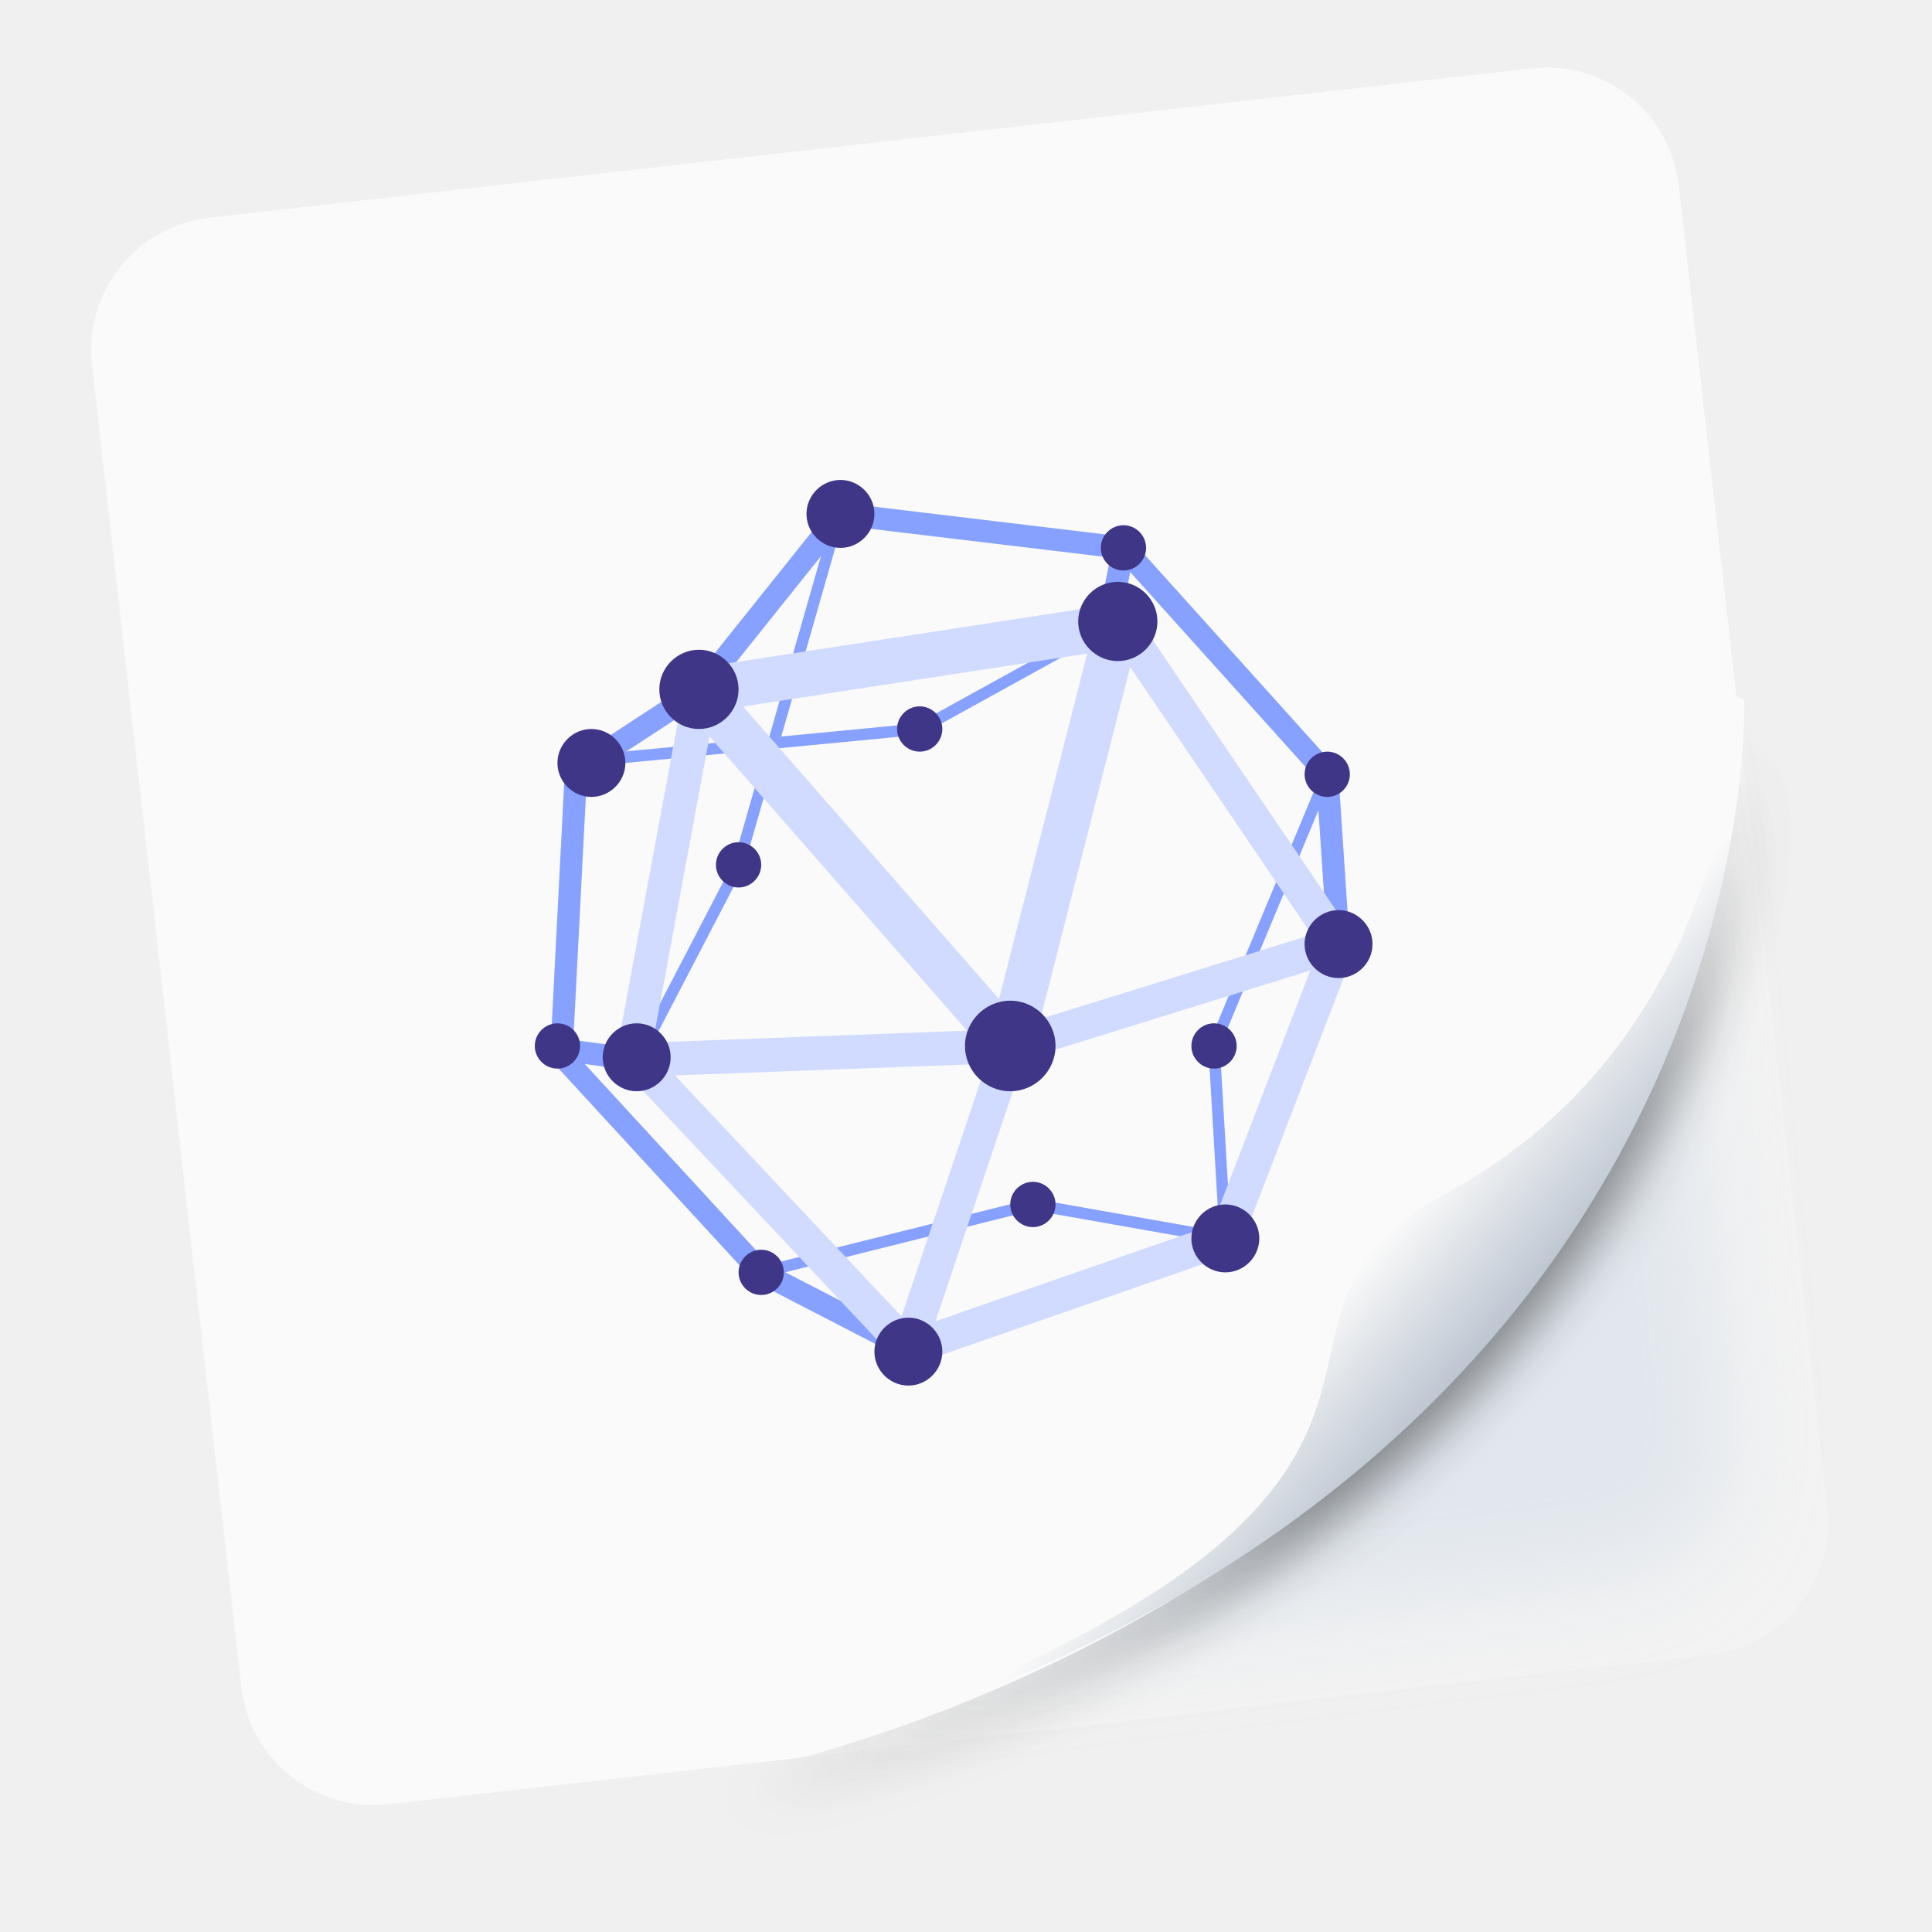
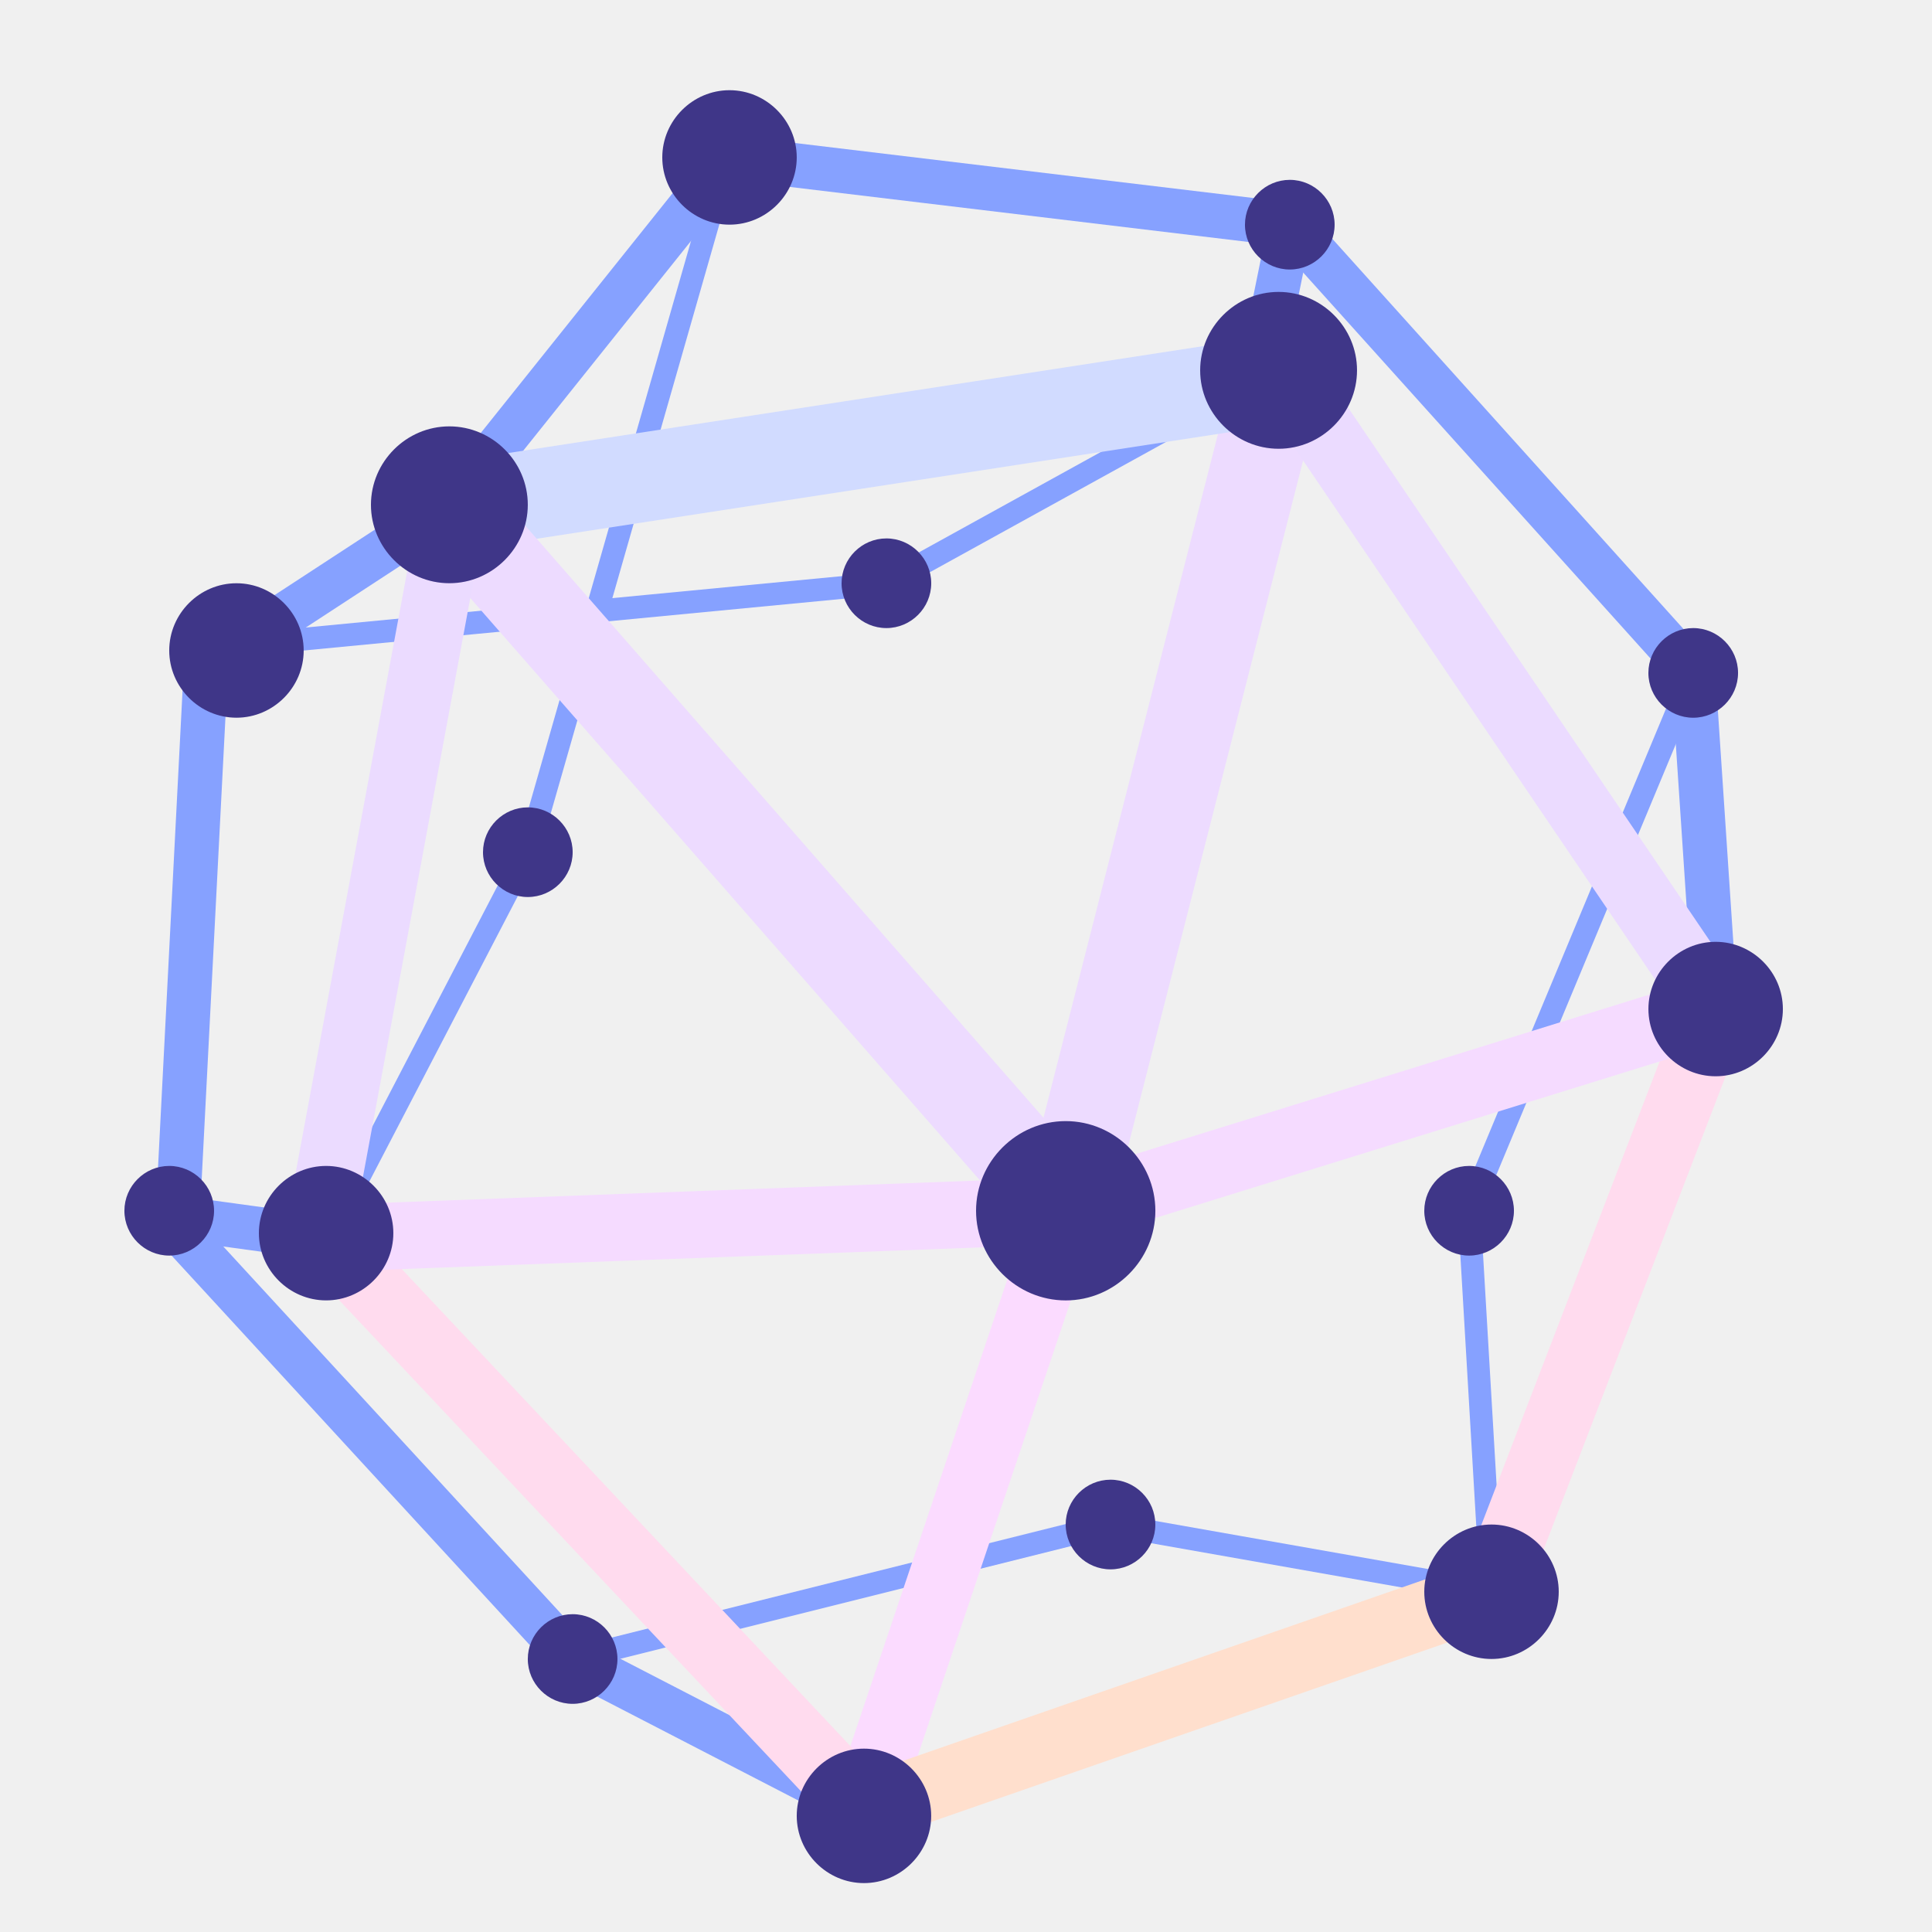
<svg xmlns="http://www.w3.org/2000/svg" width="64" height="64" version="1.1" id="svg85">
  <defs id="defs25">
    <style type="text/css" id="style4" />
    <style type="text/css" id="style6" />
    <style type="text/css" id="style8" />
    <style type="text/css" id="style10" />
    <style type="text/css" id="style12" />
    <linearGradient id="linearGradient938" x1="80.368" x2="82.141" y1="13.177" y2="14.704" gradientTransform="matrix(3.6342 0 0 3.6342 -246.71 -6.3936)" gradientUnits="userSpaceOnUse">
      <stop stop-color="#fafafa" offset="0" id="stop14" />
      <stop stop-color="#90a0b3" offset="1" id="stop16" />
    </linearGradient>
    <filter id="filter1066" x="-.064" y="-.057" width="1.128" height="1.113" color-interpolation-filters="sRGB">
      <feGaussianBlur stdDeviation="0.227" id="feGaussianBlur19" />
    </filter>
    <filter id="filter1100" x="-.122" y="-.118" width="1.244" height="1.237" color-interpolation-filters="sRGB">
      <feGaussianBlur stdDeviation="0.476" id="feGaussianBlur22" />
    </filter>
  </defs>
-   <g transform="matrix(3.7796 0 0 3.7796 86.509 6.5083)" fill="#5e4aa6" stroke-width=".265" id="g57">
-     <g transform="translate(-.0272 .0065001)" id="g35">
+   <g transform="matrix(7.482714,0,0,7.482714,140.3161,-15.60292)" id="g57" style="fill:#5e4aa6;stroke-width:0.265">
+     <g transform="translate(-0.0272,0.0065001)" id="g35">
      <circle cx="-330.35" cy="-328.38" r="0" id="circle27" />
      <circle cx="-312.11" cy="-326.25" r="0" id="circle29" />
      <circle cx="-306.02" cy="-333.07" r="0" id="circle31" />
      <circle cx="-308.84" cy="-326.01" r="0" id="circle33" />
    </g>
-     <g transform="translate(-.0272 .0065001)" id="g45">
+     <g transform="translate(-0.0272,0.0065001)" id="g45">
      <circle cx="-330.35" cy="-328.38" r="0" id="circle37" />
      <circle cx="-312.11" cy="-326.25" r="0" id="circle39" />
      <circle cx="-306.02" cy="-333.07" r="0" id="circle41" />
      <circle cx="-308.84" cy="-326.01" r="0" id="circle43" />
    </g>
-     <g transform="translate(-.02705 .0064503)" id="g55">
+     <g transform="translate(-0.02705,0.0064503)" id="g55">
      <circle cx="-330.35" cy="-328.38" r="0" id="circle47" />
      <circle cx="-312.11" cy="-326.25" r="0" id="circle49" />
      <circle cx="-306.02" cy="-333.07" r="0" id="circle51" />
      <circle cx="-308.84" cy="-326.01" r="0" id="circle53" />
    </g>
  </g>
  <style type="text/css" id="style59">.st0{opacity:0.15;fill:#45413C;}
	.st1{fill:#FFE500;}
	.st2{fill:#EBCB00;}
	.st3{fill:none;stroke:#45413C;stroke-linecap:round;stroke-linejoin:round;stroke-miterlimit:10;}
	.st4{fill:#FFAA54;}
	.st5{fill:#FF8A14;}
	.st6{fill:#FFB0CA;stroke:#45413C;stroke-linecap:round;stroke-linejoin:round;stroke-miterlimit:10;}
	.st7{fill:#FF87AF;stroke:#45413C;stroke-linecap:round;stroke-linejoin:round;stroke-miterlimit:10;}
	.st8{fill:#FFCC99;}
	.st9{fill:#FFFFFF;}
	.st10{fill:#F0F0F0;}
	.st11{fill:#BF8256;}
	.st12{fill:#915E3A;}
	.st13{fill:#DEA47A;}
	.st14{fill:#F0D5A8;}
	.st15{fill:#DEBB7E;}
	.st16{fill:#F7E5C6;}
	.st17{fill:#FF8A14;stroke:#45413C;stroke-linecap:round;stroke-linejoin:round;stroke-miterlimit:10;}
	.st18{fill:#FFF5E3;}
	.st19{fill:#FFF48C;}
	.st20{fill:#FFFACF;}
	.st21{fill:#FFFCE5;}
	.st22{fill:#FF87AF;}
	.st23{fill:#FFB0CA;}
	.st24{fill:#FFE500;stroke:#45413C;stroke-linecap:round;stroke-linejoin:round;stroke-miterlimit:10;}
	.st25{fill:#9CEB60;stroke:#45413C;stroke-linecap:round;stroke-linejoin:round;stroke-miterlimit:10;}
	.st26{fill:#FFFACF;stroke:#45413C;stroke-linecap:round;stroke-linejoin:round;stroke-miterlimit:10;}
	.st27{fill:#00F5BC;stroke:#45413C;stroke-linecap:round;stroke-linejoin:round;stroke-miterlimit:10;}
	.st28{fill:#BF8256;stroke:#45413C;stroke-linecap:round;stroke-linejoin:round;stroke-miterlimit:10;}
	.st29{fill:#FFE3CF;stroke:#45413C;stroke-linecap:round;stroke-linejoin:round;stroke-miterlimit:10;}
	.st30{fill:#FF6242;}
	.st31{fill:#FF866E;}
	.st32{fill:none;stroke:#E04122;stroke-linecap:round;stroke-linejoin:round;stroke-miterlimit:10;}
	.st33{fill:#FFFEF2;stroke:#45413C;stroke-linecap:round;stroke-linejoin:round;stroke-miterlimit:10;}
	.st34{fill:#FF6242;stroke:#45413C;stroke-linecap:round;stroke-linejoin:round;stroke-miterlimit:10;}
	.st35{fill:#FFA694;}
	.st36{fill:#FFFFFF;stroke:#45413C;stroke-linecap:round;stroke-linejoin:round;stroke-miterlimit:10;}
	.st37{fill:#FFFEF2;}
	.st38{fill:#FF6196;}
	.st39{fill:#B89558;}
	.st40{fill:none;stroke:#915E3A;stroke-linecap:round;stroke-linejoin:round;stroke-miterlimit:10;}
	.st41{fill:#DEBB7E;stroke:#45413C;stroke-linecap:round;stroke-linejoin:round;stroke-miterlimit:10;}
	.st42{fill:#6DD627;stroke:#45413C;stroke-linecap:round;stroke-linejoin:round;stroke-miterlimit:10;}
	.st43{fill:#E5F8FF;}
	.st44{fill:#E8F4FA;}
	.st45{fill:#E8F4FA;stroke:#45413C;stroke-linecap:round;stroke-linejoin:round;stroke-miterlimit:10;}
	.st46{fill:#FFCCDD;}
	.st47{fill:#E5F8FF;stroke:#45413C;stroke-linecap:round;stroke-linejoin:round;stroke-miterlimit:10;}
	.st48{fill:#00B8F0;stroke:#45413C;stroke-linecap:round;stroke-linejoin:round;stroke-miterlimit:10;}
	.st49{fill:#00B8F0;}
	.st50{fill:#4ACFFF;}
	.st51{fill:#E04122;}
	.st52{fill:#E04122;stroke:#45413C;stroke-linecap:round;stroke-linejoin:round;stroke-miterlimit:10;}
	.st53{fill:#87898C;}
	.st54{fill:#BDBEC0;}
	.st55{fill:#656769;}
	.st56{fill:#525252;}
	.st57{fill:#FFF48C;stroke:#45413C;stroke-linecap:round;stroke-linejoin:round;stroke-miterlimit:10;}
	.st58{fill:#6DD627;}
	.st59{fill:#EB6D00;}
	.st60{fill:#46B000;}
	.st61{fill:#80DDFF;}
	.st62{fill:#DAEDF7;}
	.st63{fill:#BF8DF2;stroke:#45413C;stroke-linecap:round;stroke-linejoin:round;stroke-miterlimit:10;}
	.st64{fill:#9F5AE5;stroke:#45413C;stroke-linecap:round;stroke-linejoin:round;stroke-miterlimit:10;}
	.st65{fill:#C8FFA1;}
	.st66{fill:#E4FFD1;}
	.st67{fill:#9CEB60;}
	.st68{fill:#E5FEFF;}
	.st69{fill:#B8ECFF;}
	.st70{fill:#E0E0E0;stroke:#45413C;stroke-linecap:round;stroke-linejoin:round;stroke-miterlimit:10;}
	.st71{fill:#E0E0E0;}
	.st72{fill:none;stroke:#4F4B45;stroke-linejoin:round;stroke-miterlimit:10;}
	.st73{fill:none;stroke:#4F4B45;stroke-linecap:round;stroke-linejoin:round;stroke-miterlimit:10;}
	.st74{fill:#E0366F;stroke:#45413C;stroke-linecap:round;stroke-linejoin:round;stroke-miterlimit:10;}
	.st75{fill:none;stroke:#45413C;stroke-miterlimit:10;}
	.st76{fill:#FF866E;stroke:#45413C;stroke-linecap:round;stroke-linejoin:round;stroke-miterlimit:10;}
	.st77{fill:#45413C;stroke:#45413C;stroke-linecap:round;stroke-linejoin:round;stroke-miterlimit:10;}
	.st78{fill:#9F5AE5;}
	.st79{fill:#803EC2;}
	.st80{fill:#803EC2;stroke:#45413C;stroke-linecap:round;stroke-linejoin:round;stroke-miterlimit:10;}
	.st81{fill:#BF8DF2;}
	.st82{fill:#FFAA54;stroke:#45413C;stroke-linecap:round;stroke-linejoin:round;stroke-miterlimit:10;}
	.st83{fill:none;stroke:#45413C;stroke-linejoin:round;stroke-miterlimit:10;}
	.st84{fill:#FFCCDD;stroke:#45413C;stroke-linecap:round;stroke-linejoin:round;stroke-miterlimit:10;}
	.st85{fill:#FF6196;stroke:#45413C;stroke-linecap:round;stroke-linejoin:round;stroke-miterlimit:10;}
	.st86{fill:#FFE5EE;}
	.st87{fill:#F7E5C6;stroke:#45413C;stroke-linecap:round;stroke-linejoin:round;stroke-miterlimit:10;}
	.st88{fill:#E5FFF9;}
	.st89{fill:none;stroke:#45413C;stroke-width:1.006;stroke-linecap:round;stroke-linejoin:round;stroke-miterlimit:10;}
	.st90{fill:#4AEFF7;}
	.st91{fill:#A6FBFF;}
	.st92{fill:#E5FEFF;stroke:#45413C;stroke-linecap:round;stroke-linejoin:round;stroke-miterlimit:10;}
	.st93{fill:#46B000;stroke:#45413C;stroke-linecap:round;stroke-linejoin:round;stroke-miterlimit:10;}
	.st94{fill:#FFFFFF;stroke:#45413C;stroke-linejoin:round;stroke-miterlimit:10;}
	.st95{fill:#FFFFFF;stroke:#45413C;stroke-miterlimit:10;}
	.st96{fill:#009FD9;}
	.st97{fill:#00DFEB;}
	.st98{fill:#C0DCEB;stroke:#45413C;stroke-linecap:round;stroke-linejoin:round;stroke-miterlimit:10;}
	.st99{fill:#00DFEB;stroke:#45413C;stroke-linecap:round;stroke-linejoin:round;stroke-miterlimit:10;}
	.st100{fill:#FFE5EE;stroke:#45413C;stroke-linecap:round;stroke-linejoin:round;stroke-miterlimit:10;}
	.st101{fill:#8CA4B8;}
	.st102{fill:#ADC4D9;}
	.st103{fill:#656769;stroke:#45413C;stroke-linecap:round;stroke-linejoin:round;stroke-miterlimit:10;}
	.st104{fill:#F0F0F0;stroke:#45413C;stroke-linecap:round;stroke-linejoin:round;stroke-miterlimit:10;}
	.st105{fill:#C0DCEB;}
	.st106{fill:#45413C;}
	.st107{fill:#FFCABF;}
	.st108{fill:#87898C;stroke:#45413C;stroke-linecap:round;stroke-linejoin:round;stroke-miterlimit:10;}
	.st109{fill:#EBCB00;stroke:#45413C;stroke-linecap:round;stroke-linejoin:round;stroke-miterlimit:10;}</style>
-   <circle cx="-1248.7" cy="-1241.6" r="0" fill="#5e4aa6" id="circle61" />
-   <g transform="matrix(3.7796 0 0 3.7796 -5.9149e-5 -2.9142e-5)" fill="#5e4aa6" stroke-width=".265" id="g69">
+   <circle cx="-2503.082" cy="-2486.562" r="0" id="circle61" style="fill:#5e4aa6;stroke-width:1.98" />
+   <g transform="matrix(7.482714,0,0,7.482714,-30.95134,-28.48787)" id="g69" style="fill:#5e4aa6;stroke-width:0.265">
    <circle cx="-330.38" cy="-328.5" r="0" id="circle63" />
-     <circle cx="-39.462" cy="6.311" r="0" fill-rule="evenodd" id="circle65" />
-     <circle cx="-330.38" cy="-328.5" r="0" image-rendering="optimizeSpeed" id="circle67" />
+     <circle cx="-39.462" cy="6.312" r="0" id="circle65" style="fill-rule:evenodd" />
+     <circle cx="-330.38" cy="-328.5" r="0" id="circle67" style="image-rendering:optimizeSpeed" />
  </g>
-   <rect transform="rotate(-6.4422)" x="1.653" y="7.943" width="52.884" height="52.884" ry="4.411" fill="#f3f3f3" stroke-width="3.634" id="rect71" />
-   <path transform="matrix(3.9047 0 0 3.6648 -168.12 -11.586)" d="m57.818 9.829s0.054 3.078-2.664 4.541c-2.245 1.208 0.939 2.689-5.86 5.099 8.851-2.575 8.524-9.64 8.524-9.64z" fill="#141414" filter="url(#filter1066)" opacity=".3" id="path73" />
-   <path transform="matrix(3.1593 0 0 3.4556 -127.22 -11.477)" d="m57.594 9.732c-0.154 5.725-5.052 8.686-8.523 9.64l8.286-0.936c0.668-0.075 1.145-0.674 1.07-1.343z" fill="#9cb8d7" filter="url(#filter1100)" opacity=".2" id="path75" />
-   <path transform="matrix(3.794 0 0 3.5353 -161.57 -9.8822)" d="m57.818 9.829s0.054 3.078-2.664 4.541c-2.245 1.208 0.939 2.689-5.86 5.099 8.851-2.575 8.524-9.64 8.524-9.64z" fill="#141414" filter="url(#filter1066)" opacity=".3" id="path77" />
-   <path d="m51.629 2.257c-0.292-0.026-0.592-0.023-0.896 0.011l-43.787 4.945c-2.428 0.274-4.163 2.449-3.889 4.877l4.945 43.787c0.274 2.428 2.449 4.162 4.877 3.888l13.693-1.546c12.616-3.47 30.399-14.233 30.957-35.029l3.024 26.752-4.943-43.787c-0.24-2.125-1.936-3.719-3.983-3.901z" fill="#fafafa" stroke-width="3.634" id="path79" />
-   <path d="m57.525 23.062s0.195 11.187-9.68 16.502c-8.159 4.391 3.411 9.773-21.296 18.531 32.165-9.357 31.232-34.905 31.232-34.905z" fill="url(#linearGradient938)" stroke-width="3.634" id="path81" />
-   <path d="m 44.341,31.274 -0.375,-5.625" style="clip-rule:evenodd;fill:none;fill-rule:evenodd;stroke:#86a1ff;stroke-width:0.74px" id="path4" />
-   <path d="m 40.216,34.649 3.75,-9" style="clip-rule:evenodd;fill:none;fill-rule:evenodd;stroke:#86a1ff;stroke-width:0.38px" id="path6" />
-   <path d="m 40.591,41.024 -0.375,-6.375" style="clip-rule:evenodd;fill:none;fill-rule:evenodd;stroke:#86a1ff;stroke-width:0.38px" id="path8" />
-   <path d="m 34.216,39.899 6.375,1.125" style="clip-rule:evenodd;fill:none;fill-rule:evenodd;stroke:#86a1ff;stroke-width:0.38px" id="path10" />
-   <path d="m 30.096,44.671 -4.88,-2.522" style="clip-rule:evenodd;fill:none;fill-rule:evenodd;stroke:#86a1ff;stroke-width:0.74px" id="path12" />
-   <path d="m 25.216,42.149 9,-2.25" style="clip-rule:evenodd;fill:none;fill-rule:evenodd;stroke:#86a1ff;stroke-width:0.38px" id="path14" />
-   <path d="m 21.105,35.111 3.361,-6.462" style="clip-rule:evenodd;fill:none;fill-rule:evenodd;stroke:#86a1ff;stroke-width:0.38px" id="path16" />
-   <path d="m 19.616,25.189 3.545,-2.315" style="clip-rule:evenodd;fill:none;fill-rule:evenodd;stroke:#86a1ff;stroke-width:0.74px" id="path18" />
-   <path d="m 23.161,22.874 4.68,-5.85" style="clip-rule:evenodd;fill:none;fill-rule:evenodd;stroke:#86a1ff;stroke-width:0.74px" id="path20" />
-   <path d="m 30.466,24.149 6.525,-3.6" style="clip-rule:evenodd;fill:none;fill-rule:evenodd;stroke:#86a1ff;stroke-width:0.38px" id="path22" />
-   <path d="m 27.737,17.224 -3.271,11.425" style="clip-rule:evenodd;fill:none;fill-rule:evenodd;stroke:#86a1ff;stroke-width:0.38px" id="path24" />
-   <path d="m 19.616,25.189 10.85,-1.04" style="clip-rule:evenodd;fill:none;fill-rule:evenodd;stroke:#86a1ff;stroke-width:0.38px" id="path26" />
-   <path d="m 37.055,20.584 -3.589,14.065" style="clip-rule:evenodd;fill:none;fill-rule:evenodd;stroke:#d1dbff;stroke-width:1.49px" id="path28" />
-   <path d="m 36.663,20.797 -13.502,2.077" style="clip-rule:evenodd;fill:none;fill-rule:evenodd;stroke:#d1dbff;stroke-width:1.49px" id="path30" />
-   <path d="m 33.466,34.649 -10.305,-11.775" style="clip-rule:evenodd;fill:none;fill-rule:evenodd;stroke:#d1dbff;stroke-width:1.49px" id="path32" />
-   <path d="m 33.466,34.649 -3.37,10.022" style="clip-rule:evenodd;fill:none;fill-rule:evenodd;stroke:#d1dbff;stroke-width:1.12px" id="path34" />
-   <path d="m 20.898,35.376 2.453,-13.23" style="clip-rule:evenodd;fill:none;fill-rule:evenodd;stroke:#d1dbff;stroke-width:1.12px" id="path36" />
-   <path d="m 30.096,44.671 -8.991,-9.56" style="clip-rule:evenodd;fill:none;fill-rule:evenodd;stroke:#d1dbff;stroke-width:1.12px" id="path38" />
-   <path d="m 40.591,41.024 -10.495,3.647" style="clip-rule:evenodd;fill:none;fill-rule:evenodd;stroke:#d1dbff;stroke-width:1.12px" id="path40" />
-   <path d="m 44.341,31.274 -3.75,9.75" style="clip-rule:evenodd;fill:none;fill-rule:evenodd;stroke:#d1dbff;stroke-width:1.12px" id="path42" />
-   <path d="m 33.466,34.649 10.875,-3.375" style="clip-rule:evenodd;fill:none;fill-rule:evenodd;stroke:#d1dbff;stroke-width:1.12px" id="path44" />
-   <path d="m 37.066,20.549 7.275,10.725" style="clip-rule:evenodd;fill:none;fill-rule:evenodd;stroke:#d1dbff;stroke-width:1.12px" id="path46" />
-   <path d="m 21.105,35.111 12.361,-0.462" style="clip-rule:evenodd;fill:none;fill-rule:evenodd;stroke:#d1dbff;stroke-width:1.12px" id="path48" />
-   <path d="m 18.403,34.741 6.813,7.408" style="clip-rule:evenodd;fill:none;fill-rule:evenodd;stroke:#86a1ff;stroke-width:0.74px" id="path50" />
-   <path d="m 19.106,25.037 -0.499,9.703" style="clip-rule:evenodd;fill:none;fill-rule:evenodd;stroke:#86a1ff;stroke-width:0.74px" id="path52" />
-   <path d="m 27.841,17.024 9.375,1.125" style="clip-rule:evenodd;fill:none;fill-rule:evenodd;stroke:#86a1ff;stroke-width:0.74px" id="path54" />
-   <path d="m 43.966,25.649 -6.75,-7.5" style="clip-rule:evenodd;fill:none;fill-rule:evenodd;stroke:#86a1ff;stroke-width:0.74px" id="path56" />
-   <path d="m 36.736,20.559 0.588,-2.891" style="clip-rule:evenodd;fill:none;fill-rule:evenodd;stroke:#86a1ff;stroke-width:0.74px" id="path58" />
-   <path d="m 21.105,35.111 -2.702,-0.37" style="clip-rule:evenodd;fill:none;fill-rule:evenodd;stroke:#86a1ff;stroke-width:0.74px" id="path60" />
-   <path d="m 27.841,15.899 c -0.617,0 -1.125,0.508 -1.125,1.125 0,0.617 0.508,1.125 1.125,1.125 0.617,0 1.125,-0.508 1.125,-1.125 0,-0.617 -0.508,-1.125 -1.125,-1.125 z m 9.375,1.5 c -0.412,0 -0.75,0.338 -0.75,0.75 0,0.412 0.338,0.75 0.75,0.75 0.412,0 0.75,-0.338 0.75,-0.75 0,-0.412 -0.338,-0.75 -0.75,-0.75 z m -0.188,1.875 c -0.72,0 -1.312,0.592 -1.312,1.313 0,0.72 0.593,1.312 1.313,1.312 0.72,0 1.312,-0.592 1.312,-1.313 0,-0.72 -0.593,-1.312 -1.313,-1.312 z m -13.875,2.25 c -0.72,0 -1.312,0.592 -1.312,1.313 0,0.719 0.592,1.312 1.312,1.312 0.72,0 1.313,-0.593 1.313,-1.313 0,-0.72 -0.592,-1.312 -1.313,-1.312 z m 7.313,1.875 c -0.412,0 -0.75,0.338 -0.75,0.75 0,0.412 0.338,0.75 0.75,0.75 0.412,0 0.75,-0.338 0.75,-0.75 0,-0.412 -0.338,-0.75 -0.75,-0.75 z m -10.875,0.75 c -0.617,0 -1.125,0.508 -1.125,1.125 0,0.617 0.508,1.125 1.125,1.125 0.617,0 1.125,-0.508 1.125,-1.125 0,-0.617 -0.508,-1.125 -1.125,-1.125 z m 24.375,0.75 c -0.412,0 -0.75,0.338 -0.75,0.75 0,0.412 0.338,0.75 0.75,0.75 0.412,0 0.75,-0.338 0.75,-0.75 0,-0.412 -0.338,-0.75 -0.75,-0.75 z m -19.5,3 c -0.412,0 -0.75,0.338 -0.75,0.75 0,0.412 0.338,0.75 0.75,0.75 0.412,0 0.75,-0.338 0.75,-0.75 0,-0.412 -0.338,-0.75 -0.75,-0.75 z m 19.875,2.25 c -0.617,0 -1.125,0.508 -1.125,1.125 0,0.617 0.508,1.125 1.125,1.125 0.617,0 1.125,-0.508 1.125,-1.125 0,-0.617 -0.508,-1.125 -1.125,-1.125 z m -10.875,3 c -0.823,0 -1.5,0.677 -1.5,1.5 0,0.823 0.677,1.5 1.5,1.5 0.823,0 1.5,-0.677 1.5,-1.5 0,-0.823 -0.677,-1.5 -1.5,-1.5 z m -15,0.75 c -0.412,0 -0.75,0.338 -0.75,0.75 0,0.412 0.338,0.75 0.75,0.75 0.412,0 0.75,-0.338 0.75,-0.75 0,-0.412 -0.338,-0.75 -0.75,-0.75 z m 2.625,0 c -0.617,0 -1.125,0.508 -1.125,1.125 0,0.617 0.508,1.125 1.125,1.125 0.617,0 1.125,-0.508 1.125,-1.125 0,-0.617 -0.508,-1.125 -1.125,-1.125 z m 19.125,0 c -0.412,0 -0.75,0.338 -0.75,0.75 0,0.412 0.338,0.75 0.75,0.75 0.412,0 0.75,-0.338 0.75,-0.75 0,-0.412 -0.338,-0.75 -0.75,-0.75 z m -6,5.25 c -0.412,0 -0.75,0.338 -0.75,0.75 0,0.412 0.338,0.75 0.75,0.75 0.412,0 0.75,-0.338 0.75,-0.75 0,-0.412 -0.338,-0.75 -0.75,-0.75 z m 6.375,0.75 c -0.617,0 -1.125,0.508 -1.125,1.125 0,0.617 0.508,1.125 1.125,1.125 0.617,0 1.125,-0.508 1.125,-1.125 0,-0.617 -0.508,-1.125 -1.125,-1.125 z m -15.375,1.5 c -0.412,0 -0.75,0.338 -0.75,0.75 0,0.412 0.338,0.75 0.75,0.75 0.412,0 0.75,-0.338 0.75,-0.75 0,-0.412 -0.338,-0.75 -0.75,-0.75 z m 4.875,2.25 c -0.617,0 -1.125,0.508 -1.125,1.125 0,0.617 0.508,1.125 1.125,1.125 0.617,0 1.125,-0.508 1.125,-1.125 0,-0.617 -0.508,-1.125 -1.125,-1.125 z" style="clip-rule:evenodd;fill:#3f3688;fill-opacity:1;fill-rule:nonzero" id="path62" />
+   <path d="M 56.832,33.427 56.09,22.29" style="clip-rule:evenodd;fill:none;fill-rule:evenodd;stroke:#86a1ff;stroke-width:1.465px" id="path4" />
+   <path d="M 48.666,40.108 56.09,22.29" style="clip-rule:evenodd;fill:none;fill-rule:evenodd;stroke:#86a1ff;stroke-width:0.752px" id="path6" />
+   <path d="M 49.408,52.729 48.666,40.108" style="clip-rule:evenodd;fill:none;fill-rule:evenodd;stroke:#86a1ff;stroke-width:0.752px" id="path8" />
+   <path d="m 36.787,50.502 12.621,2.227" style="clip-rule:evenodd;fill:none;fill-rule:evenodd;stroke:#86a1ff;stroke-width:0.752px" id="path10" />
+   <path d="M 28.631,59.949 18.97,54.957" style="clip-rule:evenodd;fill:none;fill-rule:evenodd;stroke:#86a1ff;stroke-width:1.465px" id="path12" />
+   <path d="M 18.97,54.957 36.787,50.502" style="clip-rule:evenodd;fill:none;fill-rule:evenodd;stroke:#86a1ff;stroke-width:0.752px" id="path14" />
+   <path d="M 10.831,41.023 17.485,28.23" style="clip-rule:evenodd;fill:none;fill-rule:evenodd;stroke:#86a1ff;stroke-width:0.752px" id="path16" />
+   <path d="M 7.883,21.38 14.901,16.797" style="clip-rule:evenodd;fill:none;fill-rule:evenodd;stroke:#86a1ff;stroke-width:1.465px" id="path18" />
+   <path d="M 14.901,16.797 24.166,5.215" style="clip-rule:evenodd;fill:none;fill-rule:evenodd;stroke:#86a1ff;stroke-width:1.465px" id="path20" />
+   <path d="M 29.363,19.321 42.281,12.194" style="clip-rule:evenodd;fill:none;fill-rule:evenodd;stroke:#86a1ff;stroke-width:0.752px" id="path22" />
+   <path d="M 23.96,5.611 17.485,28.23" style="clip-rule:evenodd;fill:none;fill-rule:evenodd;stroke:#86a1ff;stroke-width:0.752px" id="path24" />
+   <path d="M 7.883,21.38 29.363,19.321" style="clip-rule:evenodd;fill:none;fill-rule:evenodd;stroke:#86a1ff;stroke-width:0.752px" id="path26" />
+   <path d="M 42.408,12.263 35.303,40.108" style="clip-rule:evenodd;fill:none;fill-rule:evenodd;stroke:#eddbff;stroke-width:2.95px;stroke-opacity:1" id="path28" />
+   <path d="M 41.632,12.685 14.901,16.797" style="clip-rule:evenodd;fill:none;fill-rule:evenodd;stroke:#d1dbff;stroke-width:2.95px" id="path30" />
+   <path d="M 35.303,40.108 14.901,16.797" style="clip-rule:evenodd;fill:none;fill-rule:evenodd;stroke:#eddbff;stroke-width:2.95px;stroke-opacity:1" id="path32" />
+   <path d="m 35.303,40.108 -6.672,19.841" style="clip-rule:evenodd;fill:none;fill-rule:evenodd;stroke:#fbdbff;stroke-width:2.217px;stroke-opacity:1" id="path34" />
+   <path d="m 10.421,41.548 4.856,-26.192" style="clip-rule:evenodd;fill:none;fill-rule:evenodd;stroke:#ebdbff;stroke-width:2.217px;stroke-opacity:1" id="path36" />
+   <path d="M 28.631,59.949 10.831,41.023" style="clip-rule:evenodd;fill:none;fill-rule:evenodd;stroke:#ffdbee;stroke-width:2.217px;stroke-opacity:1" id="path38" />
+   <path d="M 49.408,52.729 28.631,59.949" style="clip-rule:evenodd;fill:none;fill-rule:evenodd;stroke:#ffdfcd;stroke-width:2.217px;stroke-opacity:1" id="path40" />
+   <path d="M 56.832,33.427 49.408,52.729" style="clip-rule:evenodd;fill:none;fill-rule:evenodd;stroke:#ffdbee;stroke-width:2.217px;stroke-opacity:1" id="path42" />
+   <path d="M 35.303,40.108 56.832,33.427" style="clip-rule:evenodd;fill:none;fill-rule:evenodd;stroke:#f5dbff;stroke-width:2.217px;stroke-opacity:1" id="path44" />
+   <path d="M 42.43,12.194 56.832,33.427" style="clip-rule:evenodd;fill:none;fill-rule:evenodd;stroke:#ebdbff;stroke-width:2.217px;stroke-opacity:1" id="path46" />
+   <path d="M 10.831,41.023 35.303,40.108" style="clip-rule:evenodd;fill:none;fill-rule:evenodd;stroke:#f5dbff;stroke-width:2.217px;stroke-opacity:1" id="path48" />
+   <path d="M 5.481,40.29 18.97,54.957" style="clip-rule:evenodd;fill:none;fill-rule:evenodd;stroke:#86a1ff;stroke-width:1.465px" id="path50" />
+   <path d="M 6.873,21.079 5.885,40.288" style="clip-rule:evenodd;fill:none;fill-rule:evenodd;stroke:#86a1ff;stroke-width:1.465px" id="path52" />
+   <path d="M 24.166,5.215 42.727,7.442" style="clip-rule:evenodd;fill:none;fill-rule:evenodd;stroke:#86a1ff;stroke-width:1.465px" id="path54" />
+   <path d="M 56.09,22.29 42.727,7.442" style="clip-rule:evenodd;fill:none;fill-rule:evenodd;stroke:#86a1ff;stroke-width:1.465px" id="path56" />
+   <path d="M 41.776,12.213 42.94,6.49" style="clip-rule:evenodd;fill:none;fill-rule:evenodd;stroke:#86a1ff;stroke-width:1.465px" id="path58" />
+   <path d="M 10.831,41.023 5.481,40.29" style="clip-rule:evenodd;fill:none;fill-rule:evenodd;stroke:#86a1ff;stroke-width:1.465px" id="path60" />
+   <path d="m 24.166,2.988 c -1.222,0 -2.227,1.006 -2.227,2.227 0,1.222 1.006,2.227 2.227,2.227 1.222,0 2.227,-1.006 2.227,-2.227 0,-1.222 -1.006,-2.227 -2.227,-2.227 z m 18.56,2.97 c -0.816,0 -1.485,0.669 -1.485,1.485 0,0.816 0.669,1.485 1.485,1.485 0.816,0 1.485,-0.669 1.485,-1.485 0,-0.816 -0.669,-1.485 -1.485,-1.485 z m -0.372,3.712 c -1.425,0 -2.597,1.172 -2.597,2.599 0,1.425 1.174,2.597 2.599,2.597 1.425,0 2.597,-1.172 2.597,-2.599 0,-1.425 -1.174,-2.597 -2.599,-2.597 z M 14.885,14.124 c -1.425,0 -2.597,1.172 -2.597,2.599 0,1.423 1.172,2.597 2.597,2.597 1.425,0 2.599,-1.174 2.599,-2.599 0,-1.425 -1.172,-2.597 -2.599,-2.597 z m 14.478,3.712 c -0.816,0 -1.485,0.669 -1.485,1.485 0,0.816 0.669,1.485 1.485,1.485 0.816,0 1.485,-0.669 1.485,-1.485 0,-0.816 -0.669,-1.485 -1.485,-1.485 z M 7.833,19.321 c -1.222,0 -2.227,1.006 -2.227,2.227 0,1.222 1.006,2.227 2.227,2.227 1.222,0 2.227,-1.006 2.227,-2.227 0,-1.222 -1.006,-2.227 -2.227,-2.227 z m 48.257,1.485 c -0.816,0 -1.485,0.669 -1.485,1.485 0,0.816 0.669,1.485 1.485,1.485 0.816,0 1.485,-0.669 1.485,-1.485 0,-0.816 -0.669,-1.485 -1.485,-1.485 z M 17.485,26.745 c -0.816,0 -1.485,0.669 -1.485,1.485 0,0.816 0.669,1.485 1.485,1.485 0.816,0 1.485,-0.669 1.485,-1.485 0,-0.816 -0.669,-1.485 -1.485,-1.485 z m 39.348,4.454 c -1.222,0 -2.227,1.006 -2.227,2.227 0,1.222 1.006,2.227 2.227,2.227 1.222,0 2.227,-1.006 2.227,-2.227 0,-1.222 -1.006,-2.227 -2.227,-2.227 z m -21.53,5.939 c -1.629,0 -2.97,1.34 -2.97,2.97 0,1.629 1.34,2.97 2.97,2.97 1.629,0 2.97,-1.34 2.97,-2.97 0,-1.629 -1.34,-2.97 -2.97,-2.97 z M 5.606,38.623 c -0.816,0 -1.485,0.669 -1.485,1.485 0,0.816 0.669,1.485 1.485,1.485 0.816,0 1.485,-0.669 1.485,-1.485 0,-0.816 -0.669,-1.485 -1.485,-1.485 z m 5.197,0 c -1.222,0 -2.227,1.006 -2.227,2.227 0,1.222 1.006,2.227 2.227,2.227 1.222,0 2.227,-1.006 2.227,-2.227 0,-1.222 -1.006,-2.227 -2.227,-2.227 z m 37.863,0 c -0.816,0 -1.485,0.669 -1.485,1.485 0,0.816 0.669,1.485 1.485,1.485 0.816,0 1.485,-0.669 1.485,-1.485 0,-0.816 -0.669,-1.485 -1.485,-1.485 z M 36.787,49.017 c -0.816,0 -1.485,0.669 -1.485,1.485 0,0.816 0.669,1.485 1.485,1.485 0.816,0 1.485,-0.669 1.485,-1.485 0,-0.816 -0.669,-1.485 -1.485,-1.485 z m 12.621,1.485 c -1.222,0 -2.227,1.006 -2.227,2.227 0,1.222 1.006,2.227 2.227,2.227 1.222,0 2.227,-1.006 2.227,-2.227 0,-1.222 -1.006,-2.227 -2.227,-2.227 z m -30.439,2.97 c -0.816,0 -1.485,0.669 -1.485,1.485 0,0.816 0.669,1.485 1.485,1.485 0.816,0 1.485,-0.669 1.485,-1.485 0,-0.816 -0.669,-1.485 -1.485,-1.485 z m 9.651,4.454 c -1.222,0 -2.227,1.006 -2.227,2.227 0,1.222 1.006,2.227 2.227,2.227 1.222,0 2.227,-1.006 2.227,-2.227 0,-1.222 -1.006,-2.227 -2.227,-2.227 z" style="clip-rule:evenodd;fill:#3f3688;fill-opacity:1;fill-rule:nonzero;stroke-width:1.98" id="path62" />
</svg>
